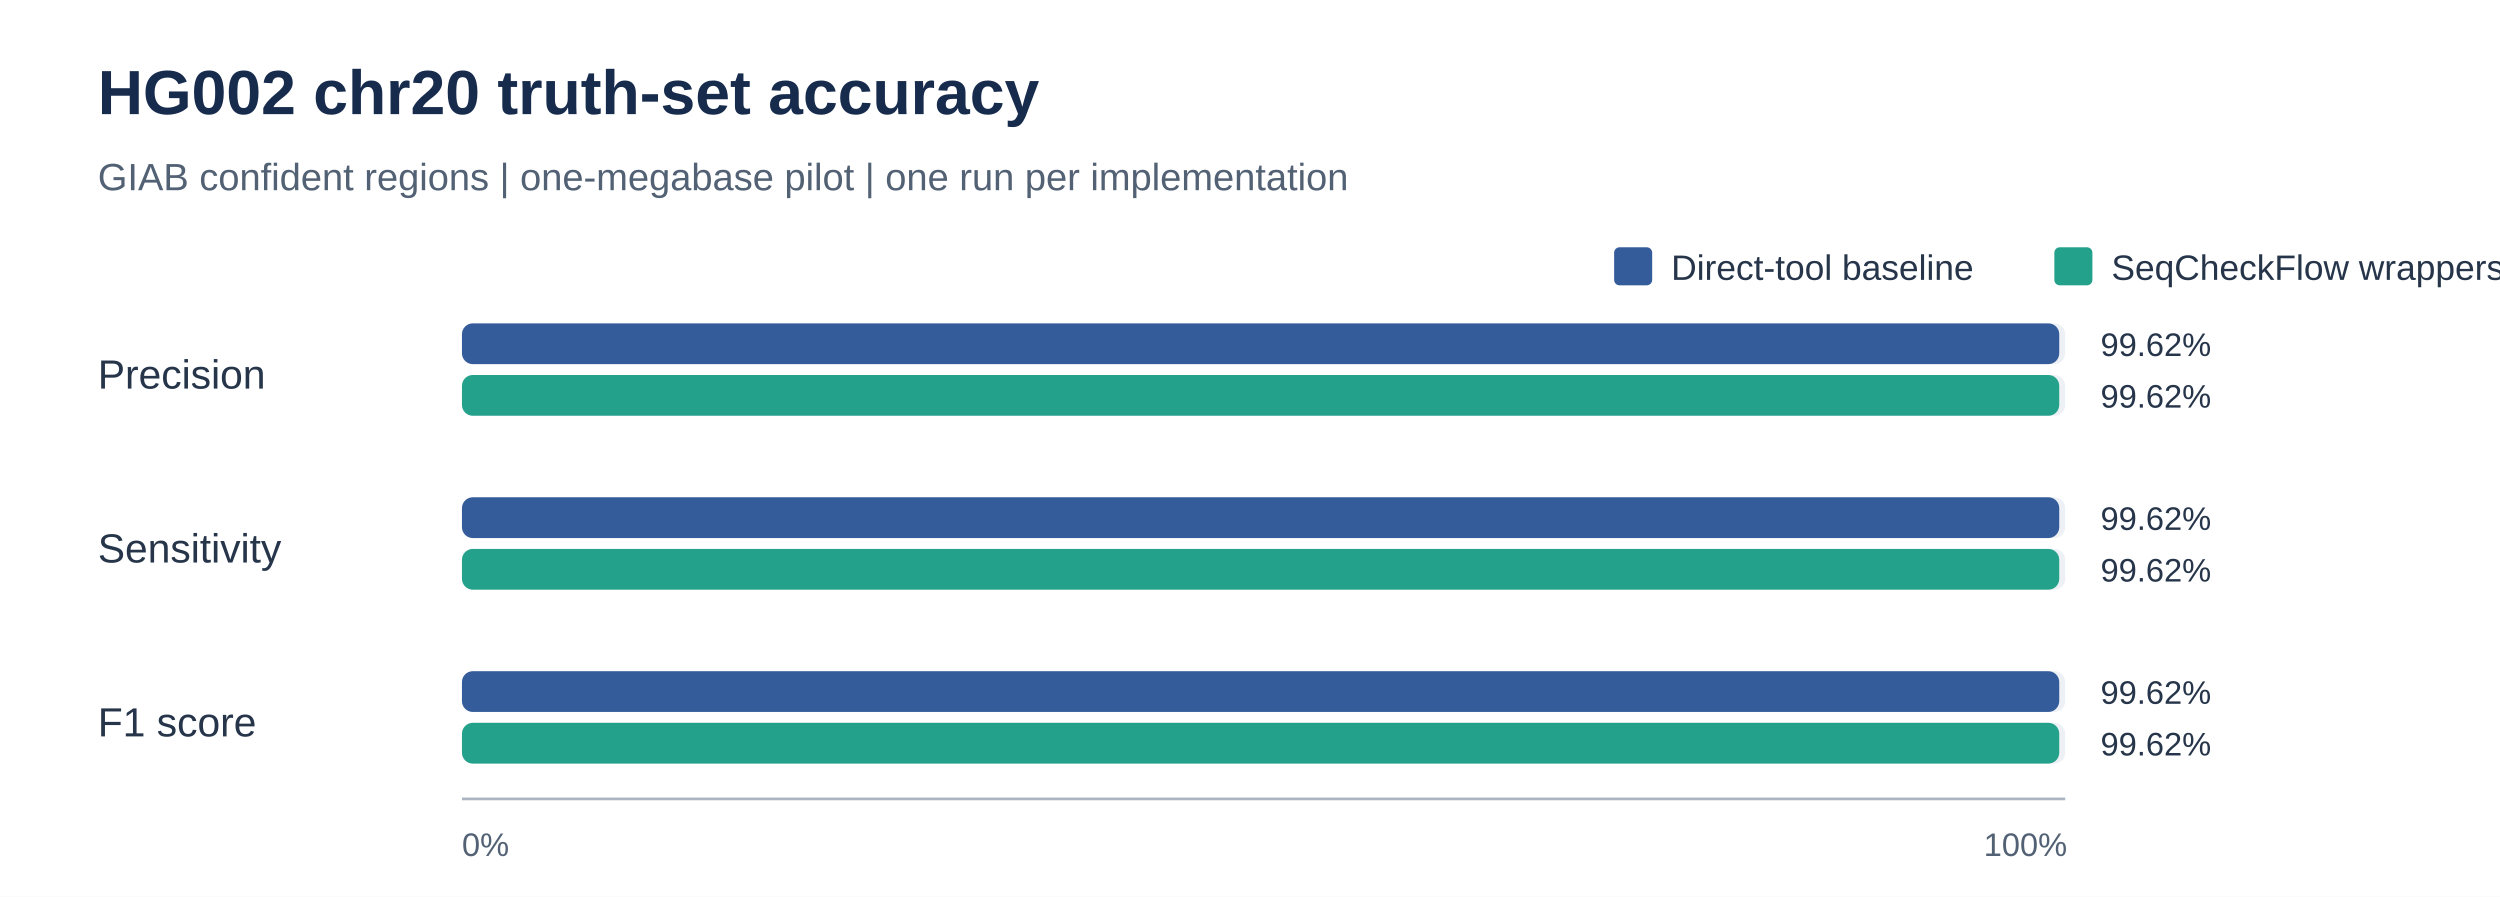
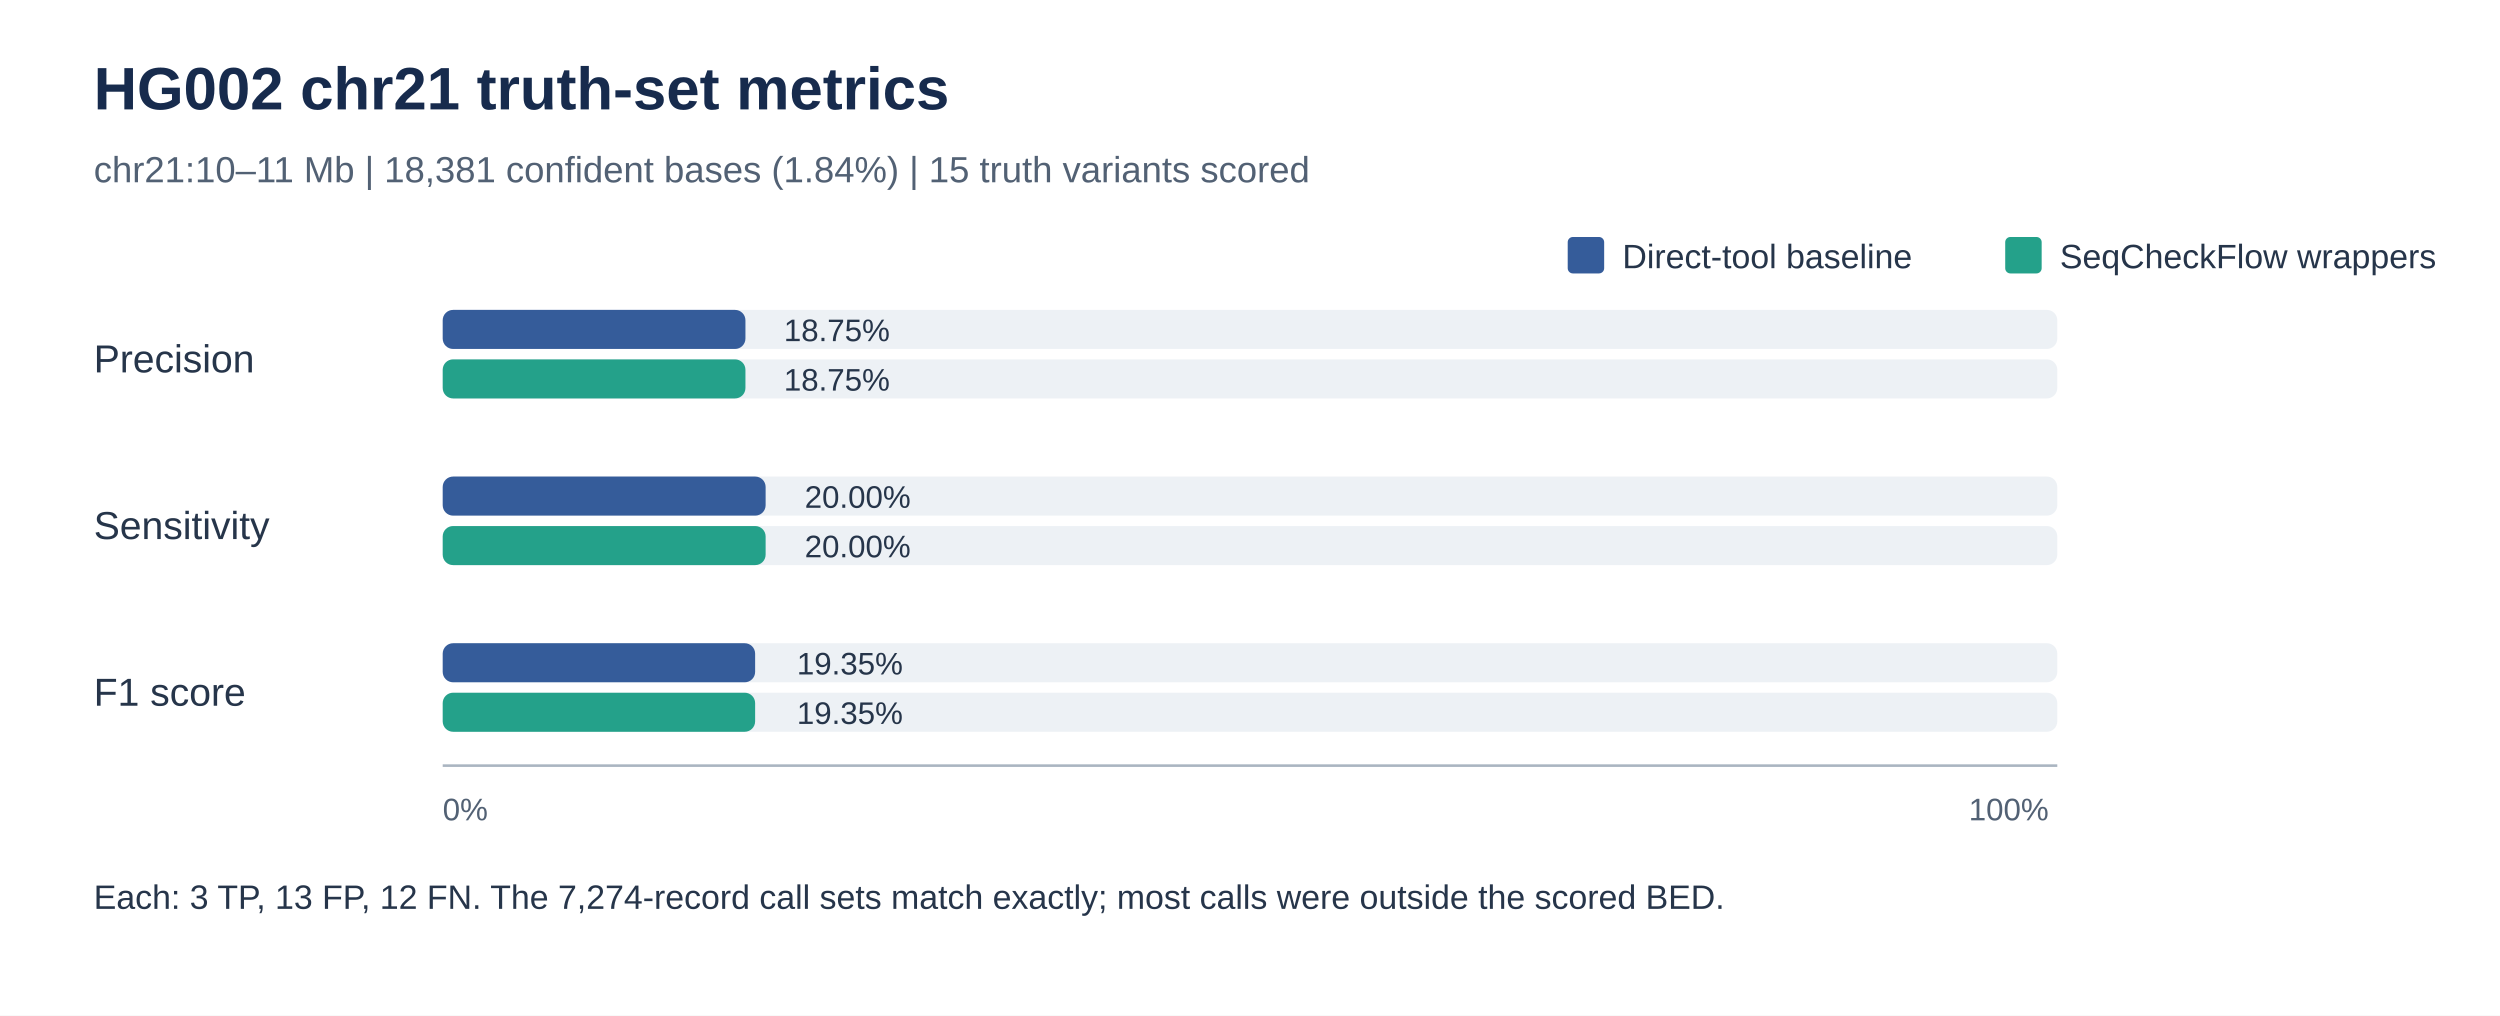
- <svg xmlns="http://www.w3.org/2000/svg" width="920" height="330" viewBox="0 0 920 330" role="img" aria-labelledby="title desc">
-   <rect width="920" height="330" fill="#ffffff" />
-   <text x="36" y="42" font-family="Arial, sans-serif" font-size="23" font-weight="700" fill="#172b4d">HG002 chr20 truth-set accuracy</text>
-   <text x="36" y="70" font-family="Arial, sans-serif" font-size="14" fill="#526174">GIAB confident regions | one-megabase pilot | one run per implementation</text>
-   <rect x="594" y="91" width="14" height="14" rx="2" fill="#355c9a" />
-   <text x="615" y="103" font-family="Arial, sans-serif" font-size="13" fill="#26354a">Direct-tool baseline</text>
-   <rect x="756" y="91" width="14" height="14" rx="2" fill="#24a18a" />
-   <text x="777" y="103" font-family="Arial, sans-serif" font-size="13" fill="#26354a">SeqCheckFlow wrappers</text>
+ <svg xmlns="http://www.w3.org/2000/svg" width="960" height="390" viewBox="0 0 960 390" role="img" aria-labelledby="title desc">
+   <rect width="960" height="390" fill="#ffffff" />
+   <text x="36" y="42" font-family="Arial, sans-serif" font-size="23" font-weight="700" fill="#172b4d">HG002 chr21 truth-set metrics</text>
+   <text x="36" y="70" font-family="Arial, sans-serif" font-size="14" fill="#526174">chr21:10–11 Mb | 18,381 confident bases (1.84%) | 15 truth variants scored</text>
+   <rect x="602" y="91" width="14" height="14" rx="2" fill="#355c9a" />
+   <text x="623" y="103" font-family="Arial, sans-serif" font-size="13" fill="#26354a">Direct-tool baseline</text>
+   <rect x="770" y="91" width="14" height="14" rx="2" fill="#24a18a" />
+   <text x="791" y="103" font-family="Arial, sans-serif" font-size="13" fill="#26354a">SeqCheckFlow wrappers</text>
  <text x="36" y="143" font-family="Arial, sans-serif" font-size="15" fill="#26354a">Precision</text>
  <text x="36" y="207" font-family="Arial, sans-serif" font-size="15" fill="#26354a">Sensitivity</text>
  <text x="36" y="271" font-family="Arial, sans-serif" font-size="15" fill="#26354a">F1 score</text>
  <g fill="#edf1f5">
-     <rect x="170" y="119" width="590" height="15" rx="4" />
-     <rect x="170" y="138" width="590" height="15" rx="4" />
-     <rect x="170" y="183" width="590" height="15" rx="4" />
-     <rect x="170" y="202" width="590" height="15" rx="4" />
-     <rect x="170" y="247" width="590" height="15" rx="4" />
-     <rect x="170" y="266" width="590" height="15" rx="4" />
+     <rect x="170" y="119" width="620" height="15" rx="4" />
+     <rect x="170" y="138" width="620" height="15" rx="4" />
+     <rect x="170" y="183" width="620" height="15" rx="4" />
+     <rect x="170" y="202" width="620" height="15" rx="4" />
+     <rect x="170" y="247" width="620" height="15" rx="4" />
+     <rect x="170" y="266" width="620" height="15" rx="4" />
  </g>
  <g>
-     <rect x="170" y="119" width="587.8" height="15" rx="4" fill="#355c9a" />
-     <rect x="170" y="138" width="587.8" height="15" rx="4" fill="#24a18a" />
-     <rect x="170" y="183" width="587.8" height="15" rx="4" fill="#355c9a" />
-     <rect x="170" y="202" width="587.8" height="15" rx="4" fill="#24a18a" />
-     <rect x="170" y="247" width="587.8" height="15" rx="4" fill="#355c9a" />
-     <rect x="170" y="266" width="587.8" height="15" rx="4" fill="#24a18a" />
+     <rect x="170" y="119" width="116.25" height="15" rx="4" fill="#355c9a" />
+     <rect x="170" y="138" width="116.25" height="15" rx="4" fill="#24a18a" />
+     <rect x="170" y="183" width="124" height="15" rx="4" fill="#355c9a" />
+     <rect x="170" y="202" width="124" height="15" rx="4" fill="#24a18a" />
+     <rect x="170" y="247" width="119.97" height="15" rx="4" fill="#355c9a" />
+     <rect x="170" y="266" width="119.97" height="15" rx="4" fill="#24a18a" />
  </g>
  <g font-family="Arial, sans-serif" font-size="12" fill="#26354a">
-     <text x="773" y="131">99.62%</text>
-     <text x="773" y="150">99.62%</text>
-     <text x="773" y="195">99.62%</text>
-     <text x="773" y="214">99.62%</text>
-     <text x="773" y="259">99.62%</text>
-     <text x="773" y="278">99.62%</text>
+     <text x="301" y="131">18.75%</text>
+     <text x="301" y="150">18.75%</text>
+     <text x="309" y="195">20.00%</text>
+     <text x="309" y="214">20.00%</text>
+     <text x="306" y="259">19.35%</text>
+     <text x="306" y="278">19.35%</text>
  </g>
-   <line x1="170" y1="294" x2="760" y2="294" stroke="#aab5c1" />
+   <line x1="170" y1="294" x2="790" y2="294" stroke="#aab5c1" />
  <text x="170" y="315" font-family="Arial, sans-serif" font-size="12" fill="#526174">0%</text>
-   <text x="730" y="315" font-family="Arial, sans-serif" font-size="12" fill="#526174">100%</text>
+   <text x="756" y="315" font-family="Arial, sans-serif" font-size="12" fill="#526174">100%</text>
+   <text x="36" y="349" font-family="Arial, sans-serif" font-size="13" fill="#26354a">Each: 3 TP, 13 FP, 12 FN. The 7,274-record call sets match exactly; most calls were outside the scored BED.</text>
</svg>
